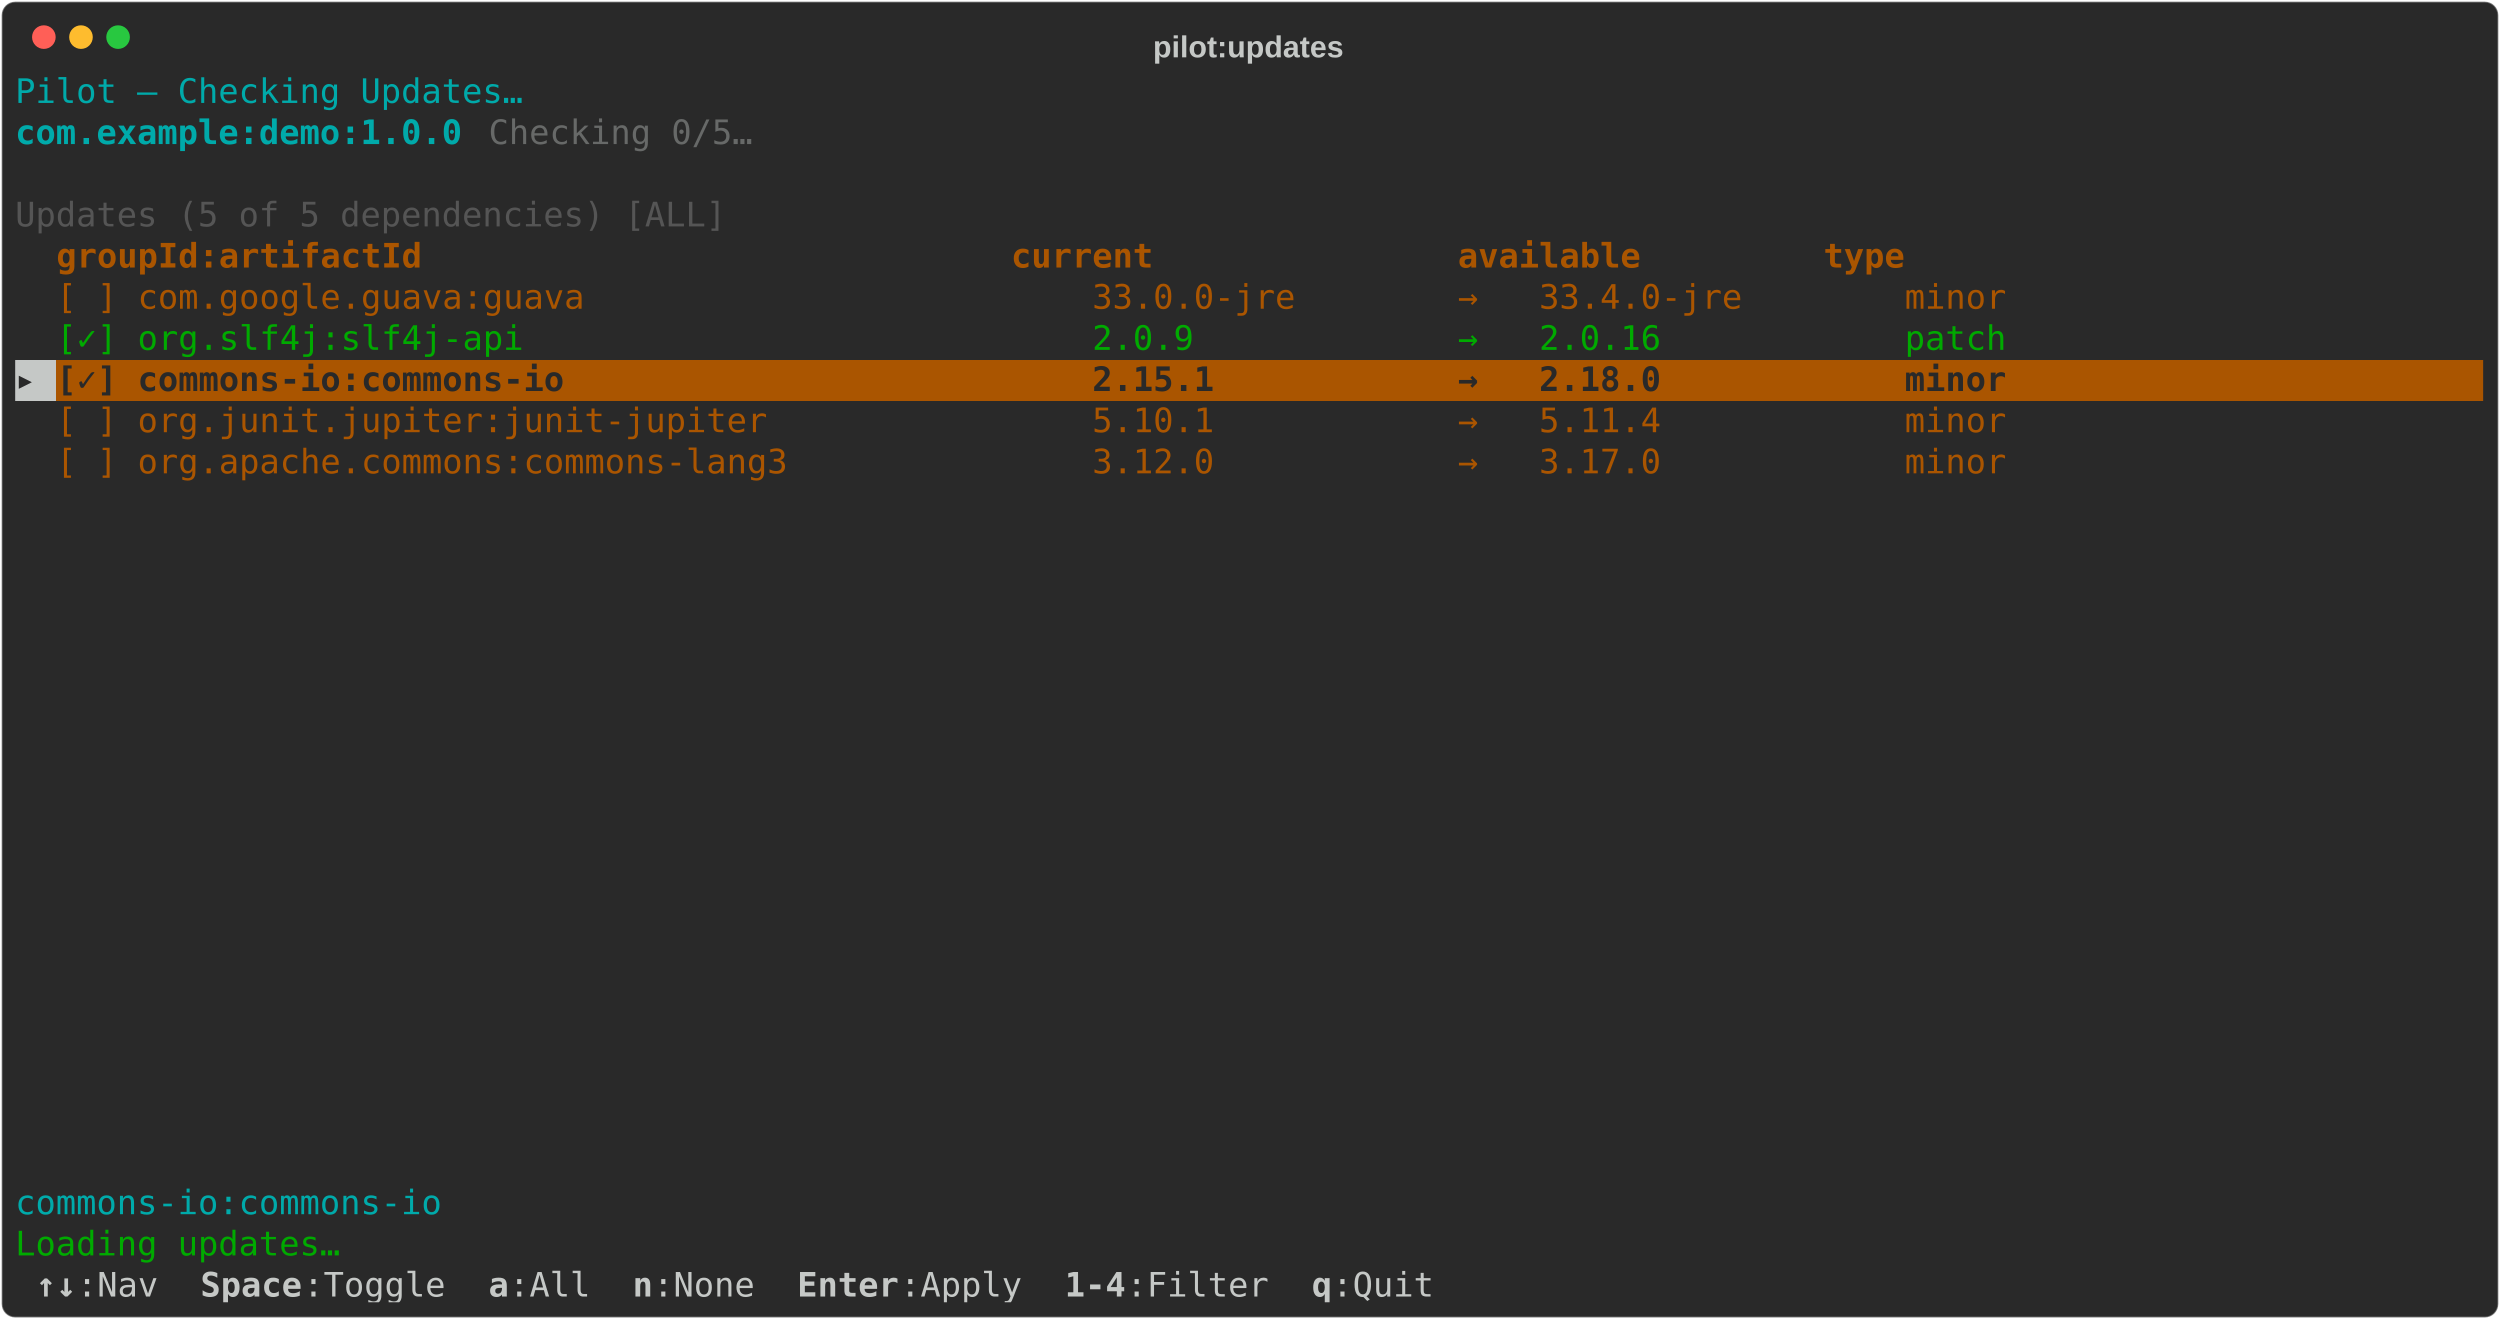
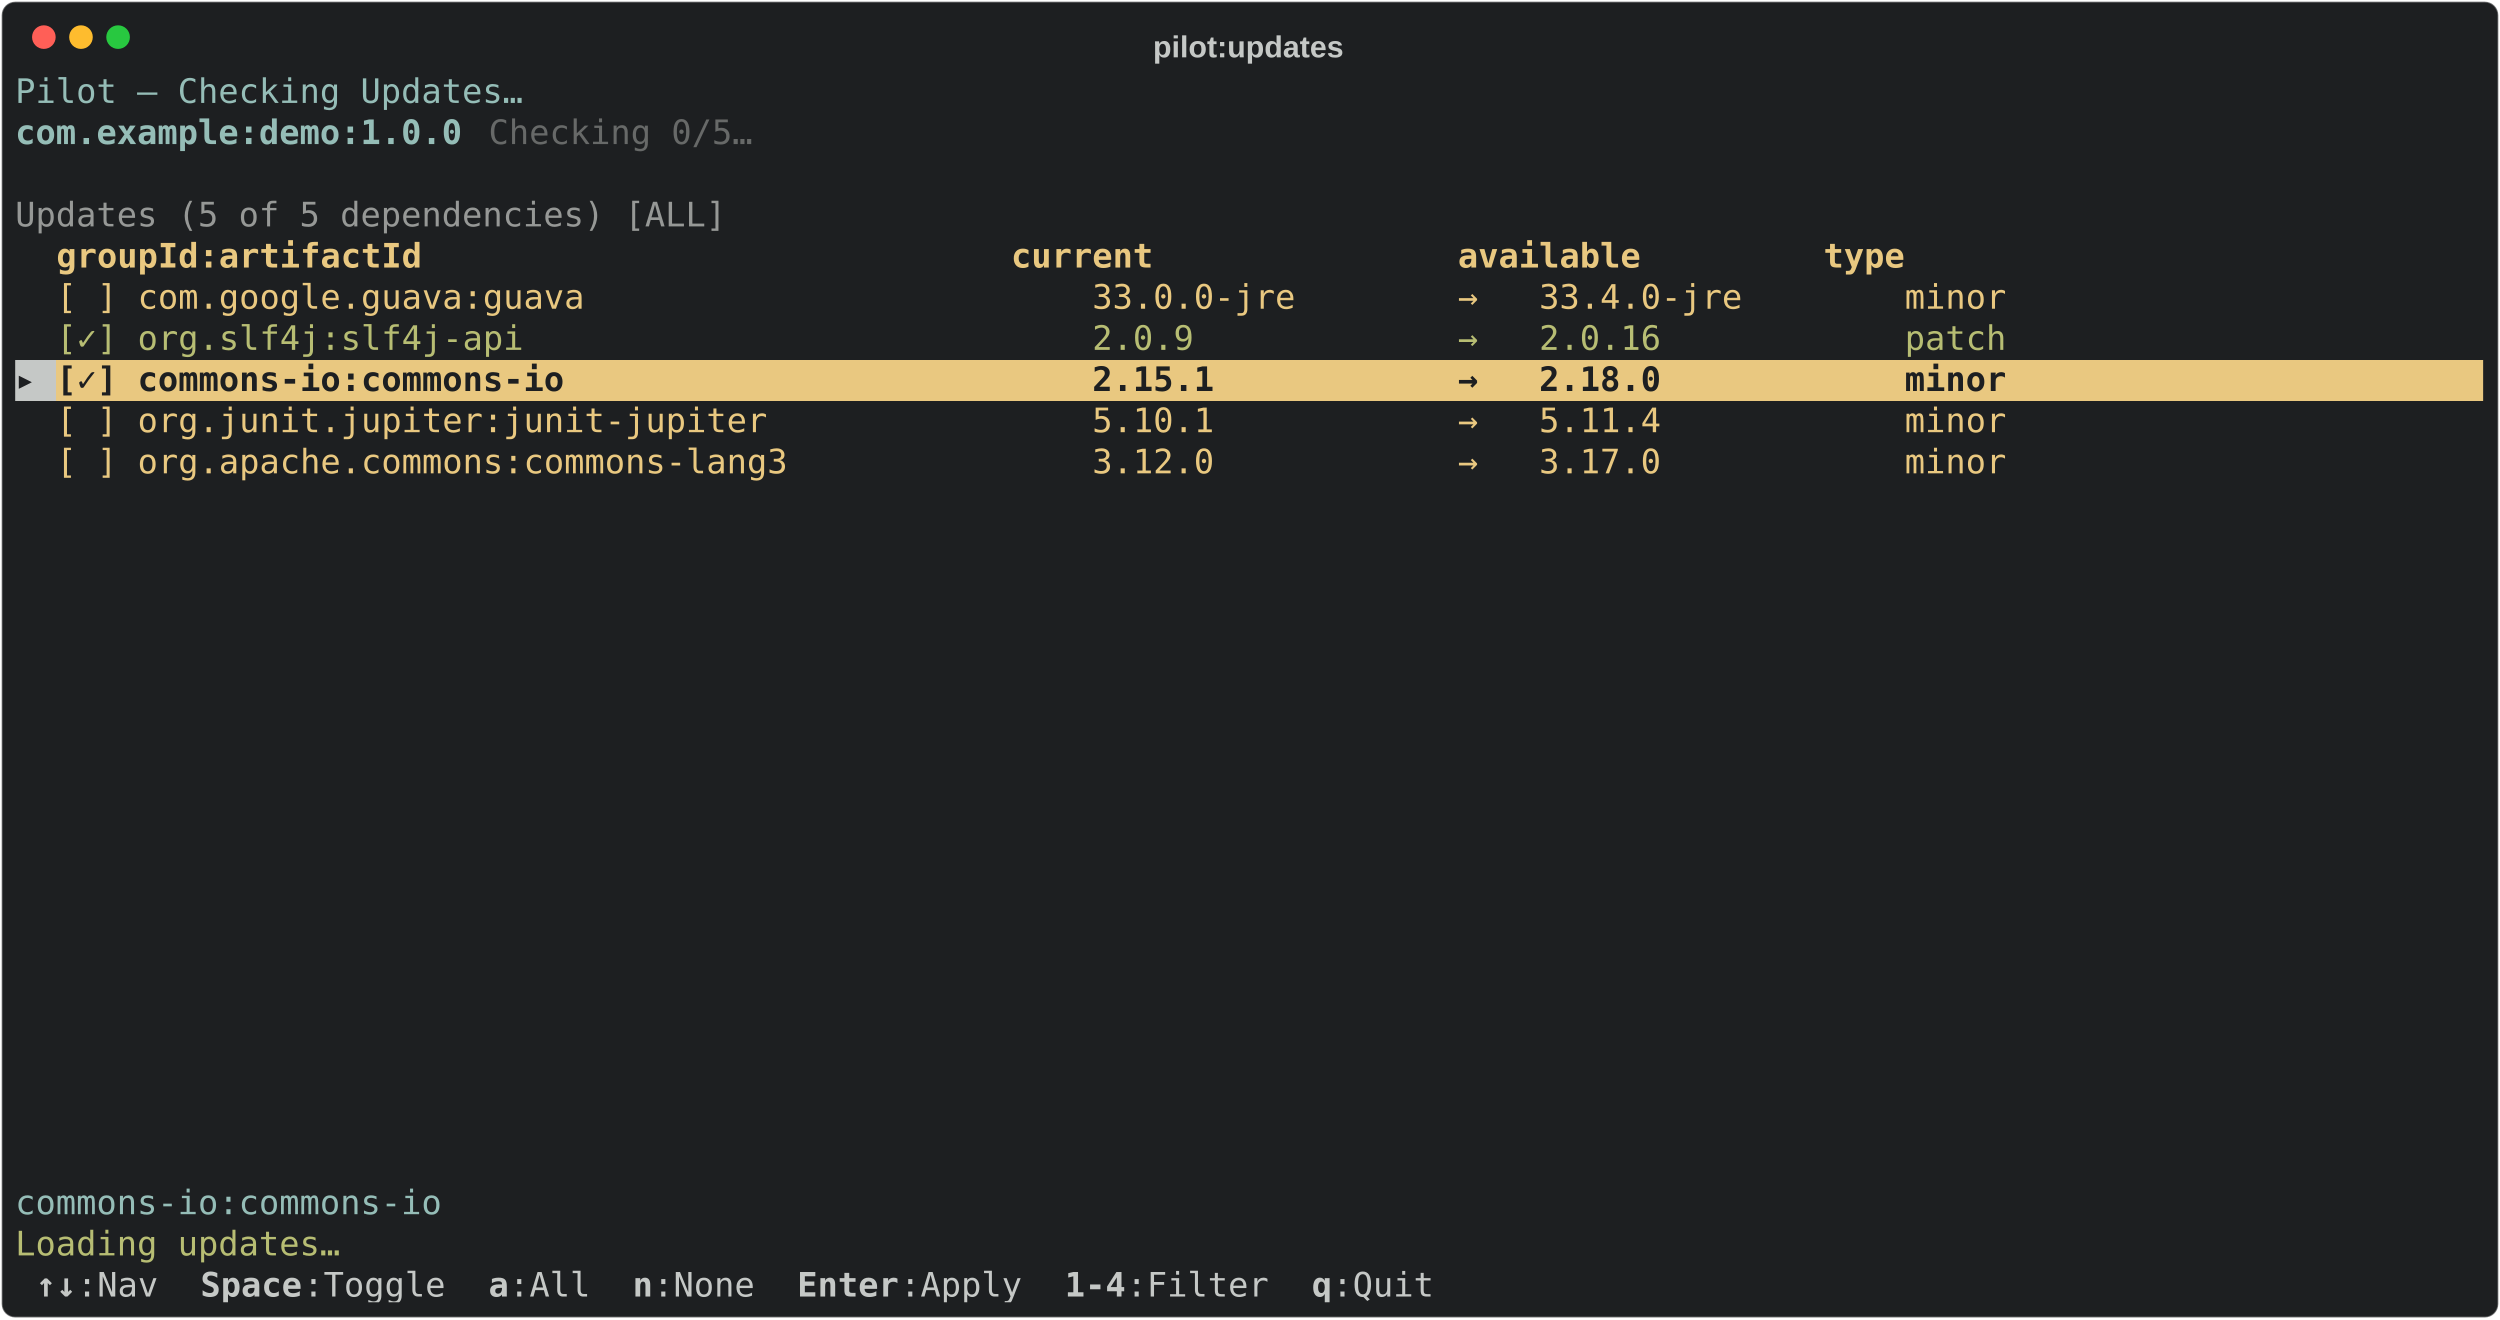
<svg xmlns="http://www.w3.org/2000/svg" class="rich-terminal" viewBox="0 0 1482 782">
-   <style>    @font-face {        font-family: "Fira Code";        src: local("FiraCode-Regular"),                url("https://cdnjs.cloudflare.com/ajax/libs/firacode/6.2.0/woff2/FiraCode-Regular.woff2") format("woff2"),                url("https://cdnjs.cloudflare.com/ajax/libs/firacode/6.2.0/woff/FiraCode-Regular.woff") format("woff");        font-style: normal;        font-weight: 400;    }    @font-face {        font-family: "Fira Code";        src: local("FiraCode-Bold"),                url("https://cdnjs.cloudflare.com/ajax/libs/firacode/6.2.0/woff2/FiraCode-Bold.woff2") format("woff2"),                url("https://cdnjs.cloudflare.com/ajax/libs/firacode/6.2.0/woff/FiraCode-Bold.woff") format("woff");        font-style: bold;        font-weight: 700;    }    .terminal-484867118-matrix {        font-family: Fira Code, monospace;        font-size: 20px;        line-height: 24.4px;        font-variant-east-asian: full-width;    }    .terminal-484867118-title {        font-size: 18px;        font-weight: bold;        font-family: arial;    }    .terminal-484867118-r1 { fill: #00aaaa }.terminal-484867118-r2 { fill: #c5c8c6 }.terminal-484867118-r3 { fill: #00aaaa;font-weight: bold }.terminal-484867118-r4 { fill: #676968 }.terminal-484867118-r5 { fill: #555555 }.terminal-484867118-r6 { fill: #aa5500;font-weight: bold }.terminal-484867118-r7 { fill: #aa5500 }.terminal-484867118-r8 { fill: #00aa00 }.terminal-484867118-r9 { fill: #292929;font-weight: bold }.terminal-484867118-r10 { fill: #c5c8c6;font-weight: bold }    </style>
+   <style>    @font-face {        font-family: "Fira Code";        src: local("FiraCode-Regular"),                url("https://cdnjs.cloudflare.com/ajax/libs/firacode/6.2.0/woff2/FiraCode-Regular.woff2") format("woff2"),                url("https://cdnjs.cloudflare.com/ajax/libs/firacode/6.2.0/woff/FiraCode-Regular.woff") format("woff");        font-style: normal;        font-weight: 400;    }    @font-face {        font-family: "Fira Code";        src: local("FiraCode-Bold"),                url("https://cdnjs.cloudflare.com/ajax/libs/firacode/6.2.0/woff2/FiraCode-Bold.woff2") format("woff2"),                url("https://cdnjs.cloudflare.com/ajax/libs/firacode/6.2.0/woff/FiraCode-Bold.woff") format("woff");        font-style: bold;        font-weight: 700;    }    .terminal-484867118-matrix {        font-family: Fira Code, monospace;        font-size: 20px;        line-height: 24.4px;        font-variant-east-asian: full-width;    }    .terminal-484867118-title {        font-size: 18px;        font-weight: bold;        font-family: arial;    }    .terminal-484867118-r1 { fill: #95bdb7 }.terminal-484867118-r2 { fill: #c5c8c6 }.terminal-484867118-r3 { fill: #95bdb7;font-weight: bold }.terminal-484867118-r4 { fill: #676968 }.terminal-484867118-r5 { fill: #969896 }.terminal-484867118-r6 { fill: #e9c880;font-weight: bold }.terminal-484867118-r7 { fill: #e9c880 }.terminal-484867118-r8 { fill: #b7bd73 }.terminal-484867118-r9 { fill: #1d1f21;font-weight: bold }.terminal-484867118-r10 { fill: #c5c8c6;font-weight: bold }    </style>
  <defs>
    <clipPath id="terminal-484867118-clip-terminal">
      <rect x="0" y="0" width="1463" height="731" />
    </clipPath>
    <clipPath id="terminal-484867118-line-0">
      <rect x="0" y="1.5" width="1464" height="24.65" />
    </clipPath>
    <clipPath id="terminal-484867118-line-1">
      <rect x="0" y="25.9" width="1464" height="24.65" />
    </clipPath>
    <clipPath id="terminal-484867118-line-2">
      <rect x="0" y="50.3" width="1464" height="24.65" />
    </clipPath>
    <clipPath id="terminal-484867118-line-3">
      <rect x="0" y="74.7" width="1464" height="24.65" />
    </clipPath>
    <clipPath id="terminal-484867118-line-4">
      <rect x="0" y="99.1" width="1464" height="24.65" />
    </clipPath>
    <clipPath id="terminal-484867118-line-5">
      <rect x="0" y="123.5" width="1464" height="24.65" />
    </clipPath>
    <clipPath id="terminal-484867118-line-6">
      <rect x="0" y="147.9" width="1464" height="24.65" />
    </clipPath>
    <clipPath id="terminal-484867118-line-7">
      <rect x="0" y="172.3" width="1464" height="24.65" />
    </clipPath>
    <clipPath id="terminal-484867118-line-8">
      <rect x="0" y="196.7" width="1464" height="24.65" />
    </clipPath>
    <clipPath id="terminal-484867118-line-9">
      <rect x="0" y="221.1" width="1464" height="24.65" />
    </clipPath>
    <clipPath id="terminal-484867118-line-10">
      <rect x="0" y="245.5" width="1464" height="24.65" />
    </clipPath>
    <clipPath id="terminal-484867118-line-11">
      <rect x="0" y="269.9" width="1464" height="24.65" />
    </clipPath>
    <clipPath id="terminal-484867118-line-12">
      <rect x="0" y="294.3" width="1464" height="24.65" />
    </clipPath>
    <clipPath id="terminal-484867118-line-13">
      <rect x="0" y="318.7" width="1464" height="24.65" />
    </clipPath>
    <clipPath id="terminal-484867118-line-14">
      <rect x="0" y="343.1" width="1464" height="24.65" />
    </clipPath>
    <clipPath id="terminal-484867118-line-15">
      <rect x="0" y="367.5" width="1464" height="24.65" />
    </clipPath>
    <clipPath id="terminal-484867118-line-16">
      <rect x="0" y="391.9" width="1464" height="24.65" />
    </clipPath>
    <clipPath id="terminal-484867118-line-17">
      <rect x="0" y="416.3" width="1464" height="24.65" />
    </clipPath>
    <clipPath id="terminal-484867118-line-18">
      <rect x="0" y="440.7" width="1464" height="24.65" />
    </clipPath>
    <clipPath id="terminal-484867118-line-19">
      <rect x="0" y="465.1" width="1464" height="24.65" />
    </clipPath>
    <clipPath id="terminal-484867118-line-20">
      <rect x="0" y="489.5" width="1464" height="24.65" />
    </clipPath>
    <clipPath id="terminal-484867118-line-21">
      <rect x="0" y="513.9" width="1464" height="24.65" />
    </clipPath>
    <clipPath id="terminal-484867118-line-22">
      <rect x="0" y="538.3" width="1464" height="24.65" />
    </clipPath>
    <clipPath id="terminal-484867118-line-23">
      <rect x="0" y="562.7" width="1464" height="24.65" />
    </clipPath>
    <clipPath id="terminal-484867118-line-24">
      <rect x="0" y="587.1" width="1464" height="24.65" />
    </clipPath>
    <clipPath id="terminal-484867118-line-25">
      <rect x="0" y="611.5" width="1464" height="24.65" />
    </clipPath>
    <clipPath id="terminal-484867118-line-26">
      <rect x="0" y="635.9" width="1464" height="24.65" />
    </clipPath>
    <clipPath id="terminal-484867118-line-27">
      <rect x="0" y="660.3" width="1464" height="24.65" />
    </clipPath>
    <clipPath id="terminal-484867118-line-28">
      <rect x="0" y="684.7" width="1464" height="24.65" />
    </clipPath>
    <clipPath id="terminal-484867118-line-29">
      <rect x="0" y="709.1" width="1464" height="24.65" />
    </clipPath>
  </defs>
-   <rect fill="#292929" stroke="rgba(255,255,255,0.35)" stroke-width="1" x="1" y="1" width="1480" height="780" rx="8" />
+   <rect fill="#1d1f21" stroke="rgba(255,255,255,0.35)" stroke-width="1" x="1" y="1" width="1480" height="780" rx="8" />
  <text class="terminal-484867118-title" fill="#c5c8c6" text-anchor="middle" x="740" y="34">pilot:updates</text>
  <g transform="translate(26,22)">
    <circle cx="0" cy="0" r="7" fill="#ff5f57" />
    <circle cx="22" cy="0" r="7" fill="#febc2e" />
    <circle cx="44" cy="0" r="7" fill="#28c840" />
  </g>
  <g transform="translate(9, 41)" clip-path="url(#terminal-484867118-clip-terminal)">
    <rect fill="#c5c8c6" x="0" y="172.3" width="24.4" height="24.65" shape-rendering="crispEdges" />
-     <rect fill="#aa5500" x="24.4" y="172.3" width="1439.6" height="24.65" shape-rendering="crispEdges" />
+     <rect fill="#e9c880" x="24.4" y="172.3" width="1439.6" height="24.65" shape-rendering="crispEdges" />
    <g class="terminal-484867118-matrix">
      <text class="terminal-484867118-r1" x="0" y="20" textLength="329.4" clip-path="url(#terminal-484867118-line-0)"> Pilot — Checking Updates… </text>
      <text class="terminal-484867118-r3" x="0" y="44.4" textLength="280.6" clip-path="url(#terminal-484867118-line-1)"> com.example:demo:1.0.0</text>
      <text class="terminal-484867118-r4" x="280.6" y="44.4" textLength="183" clip-path="url(#terminal-484867118-line-1)">  Checking 0/5…</text>
      <text class="terminal-484867118-r5" x="0" y="93.2" textLength="451.4" clip-path="url(#terminal-484867118-line-3)"> Updates (5 of 5 dependencies) [ALL] </text>
      <text class="terminal-484867118-r6" x="24.4" y="117.6" textLength="1439.6" clip-path="url(#terminal-484867118-line-4)">    groupId:artifactId                             current               available         type                       </text>
      <text class="terminal-484867118-r7" x="24.4" y="142" textLength="1439.6" clip-path="url(#terminal-484867118-line-5)">[ ] com.google.guava:guava                         33.0.0-jre        →   33.4.0-jre        minor                      </text>
      <text class="terminal-484867118-r8" x="24.4" y="166.4" textLength="1439.6" clip-path="url(#terminal-484867118-line-6)">[✓] org.slf4j:slf4j-api                            2.0.9             →   2.0.16            patch                      </text>
      <text class="terminal-484867118-r9" x="0" y="190.8" textLength="24.4" clip-path="url(#terminal-484867118-line-7)">▸ </text>
      <text class="terminal-484867118-r9" x="24.4" y="190.8" textLength="1439.6" clip-path="url(#terminal-484867118-line-7)">[✓] commons-io:commons-io                          2.15.1            →   2.18.0            minor                      </text>
      <text class="terminal-484867118-r7" x="24.4" y="215.2" textLength="1439.6" clip-path="url(#terminal-484867118-line-8)">[ ] org.junit.jupiter:junit-jupiter                5.10.1            →   5.11.4            minor                      </text>
      <text class="terminal-484867118-r7" x="24.4" y="239.6" textLength="1439.6" clip-path="url(#terminal-484867118-line-9)">[ ] org.apache.commons:commons-lang3               3.12.0            →   3.17.0            minor                      </text>
      <text class="terminal-484867118-r1" x="0" y="678.8" textLength="268.4" clip-path="url(#terminal-484867118-line-27)"> commons-io:commons-io</text>
      <text class="terminal-484867118-r8" x="0" y="703.2" textLength="207.4" clip-path="url(#terminal-484867118-line-28)"> Loading updates…</text>
      <text class="terminal-484867118-r10" x="12.2" y="727.6" textLength="24.4" clip-path="url(#terminal-484867118-line-29)">↑↓</text>
      <text class="terminal-484867118-r2" x="36.6" y="727.6" textLength="73.2" clip-path="url(#terminal-484867118-line-29)">:Nav  </text>
      <text class="terminal-484867118-r10" x="109.8" y="727.6" textLength="61" clip-path="url(#terminal-484867118-line-29)">Space</text>
      <text class="terminal-484867118-r2" x="170.8" y="727.6" textLength="109.8" clip-path="url(#terminal-484867118-line-29)">:Toggle  </text>
      <text class="terminal-484867118-r10" x="280.6" y="727.6" textLength="12.2" clip-path="url(#terminal-484867118-line-29)">a</text>
      <text class="terminal-484867118-r2" x="292.8" y="727.6" textLength="73.2" clip-path="url(#terminal-484867118-line-29)">:All  </text>
      <text class="terminal-484867118-r10" x="366" y="727.6" textLength="12.2" clip-path="url(#terminal-484867118-line-29)">n</text>
      <text class="terminal-484867118-r2" x="378.2" y="727.6" textLength="85.4" clip-path="url(#terminal-484867118-line-29)">:None  </text>
      <text class="terminal-484867118-r10" x="463.6" y="727.6" textLength="61" clip-path="url(#terminal-484867118-line-29)">Enter</text>
      <text class="terminal-484867118-r2" x="524.6" y="727.6" textLength="97.6" clip-path="url(#terminal-484867118-line-29)">:Apply  </text>
      <text class="terminal-484867118-r10" x="622.2" y="727.6" textLength="36.6" clip-path="url(#terminal-484867118-line-29)">1-4</text>
      <text class="terminal-484867118-r2" x="658.8" y="727.6" textLength="109.8" clip-path="url(#terminal-484867118-line-29)">:Filter  </text>
      <text class="terminal-484867118-r10" x="768.6" y="727.6" textLength="12.2" clip-path="url(#terminal-484867118-line-29)">q</text>
      <text class="terminal-484867118-r2" x="780.8" y="727.6" textLength="683.2" clip-path="url(#terminal-484867118-line-29)">:Quit                                                   </text>
    </g>
  </g>
</svg>
